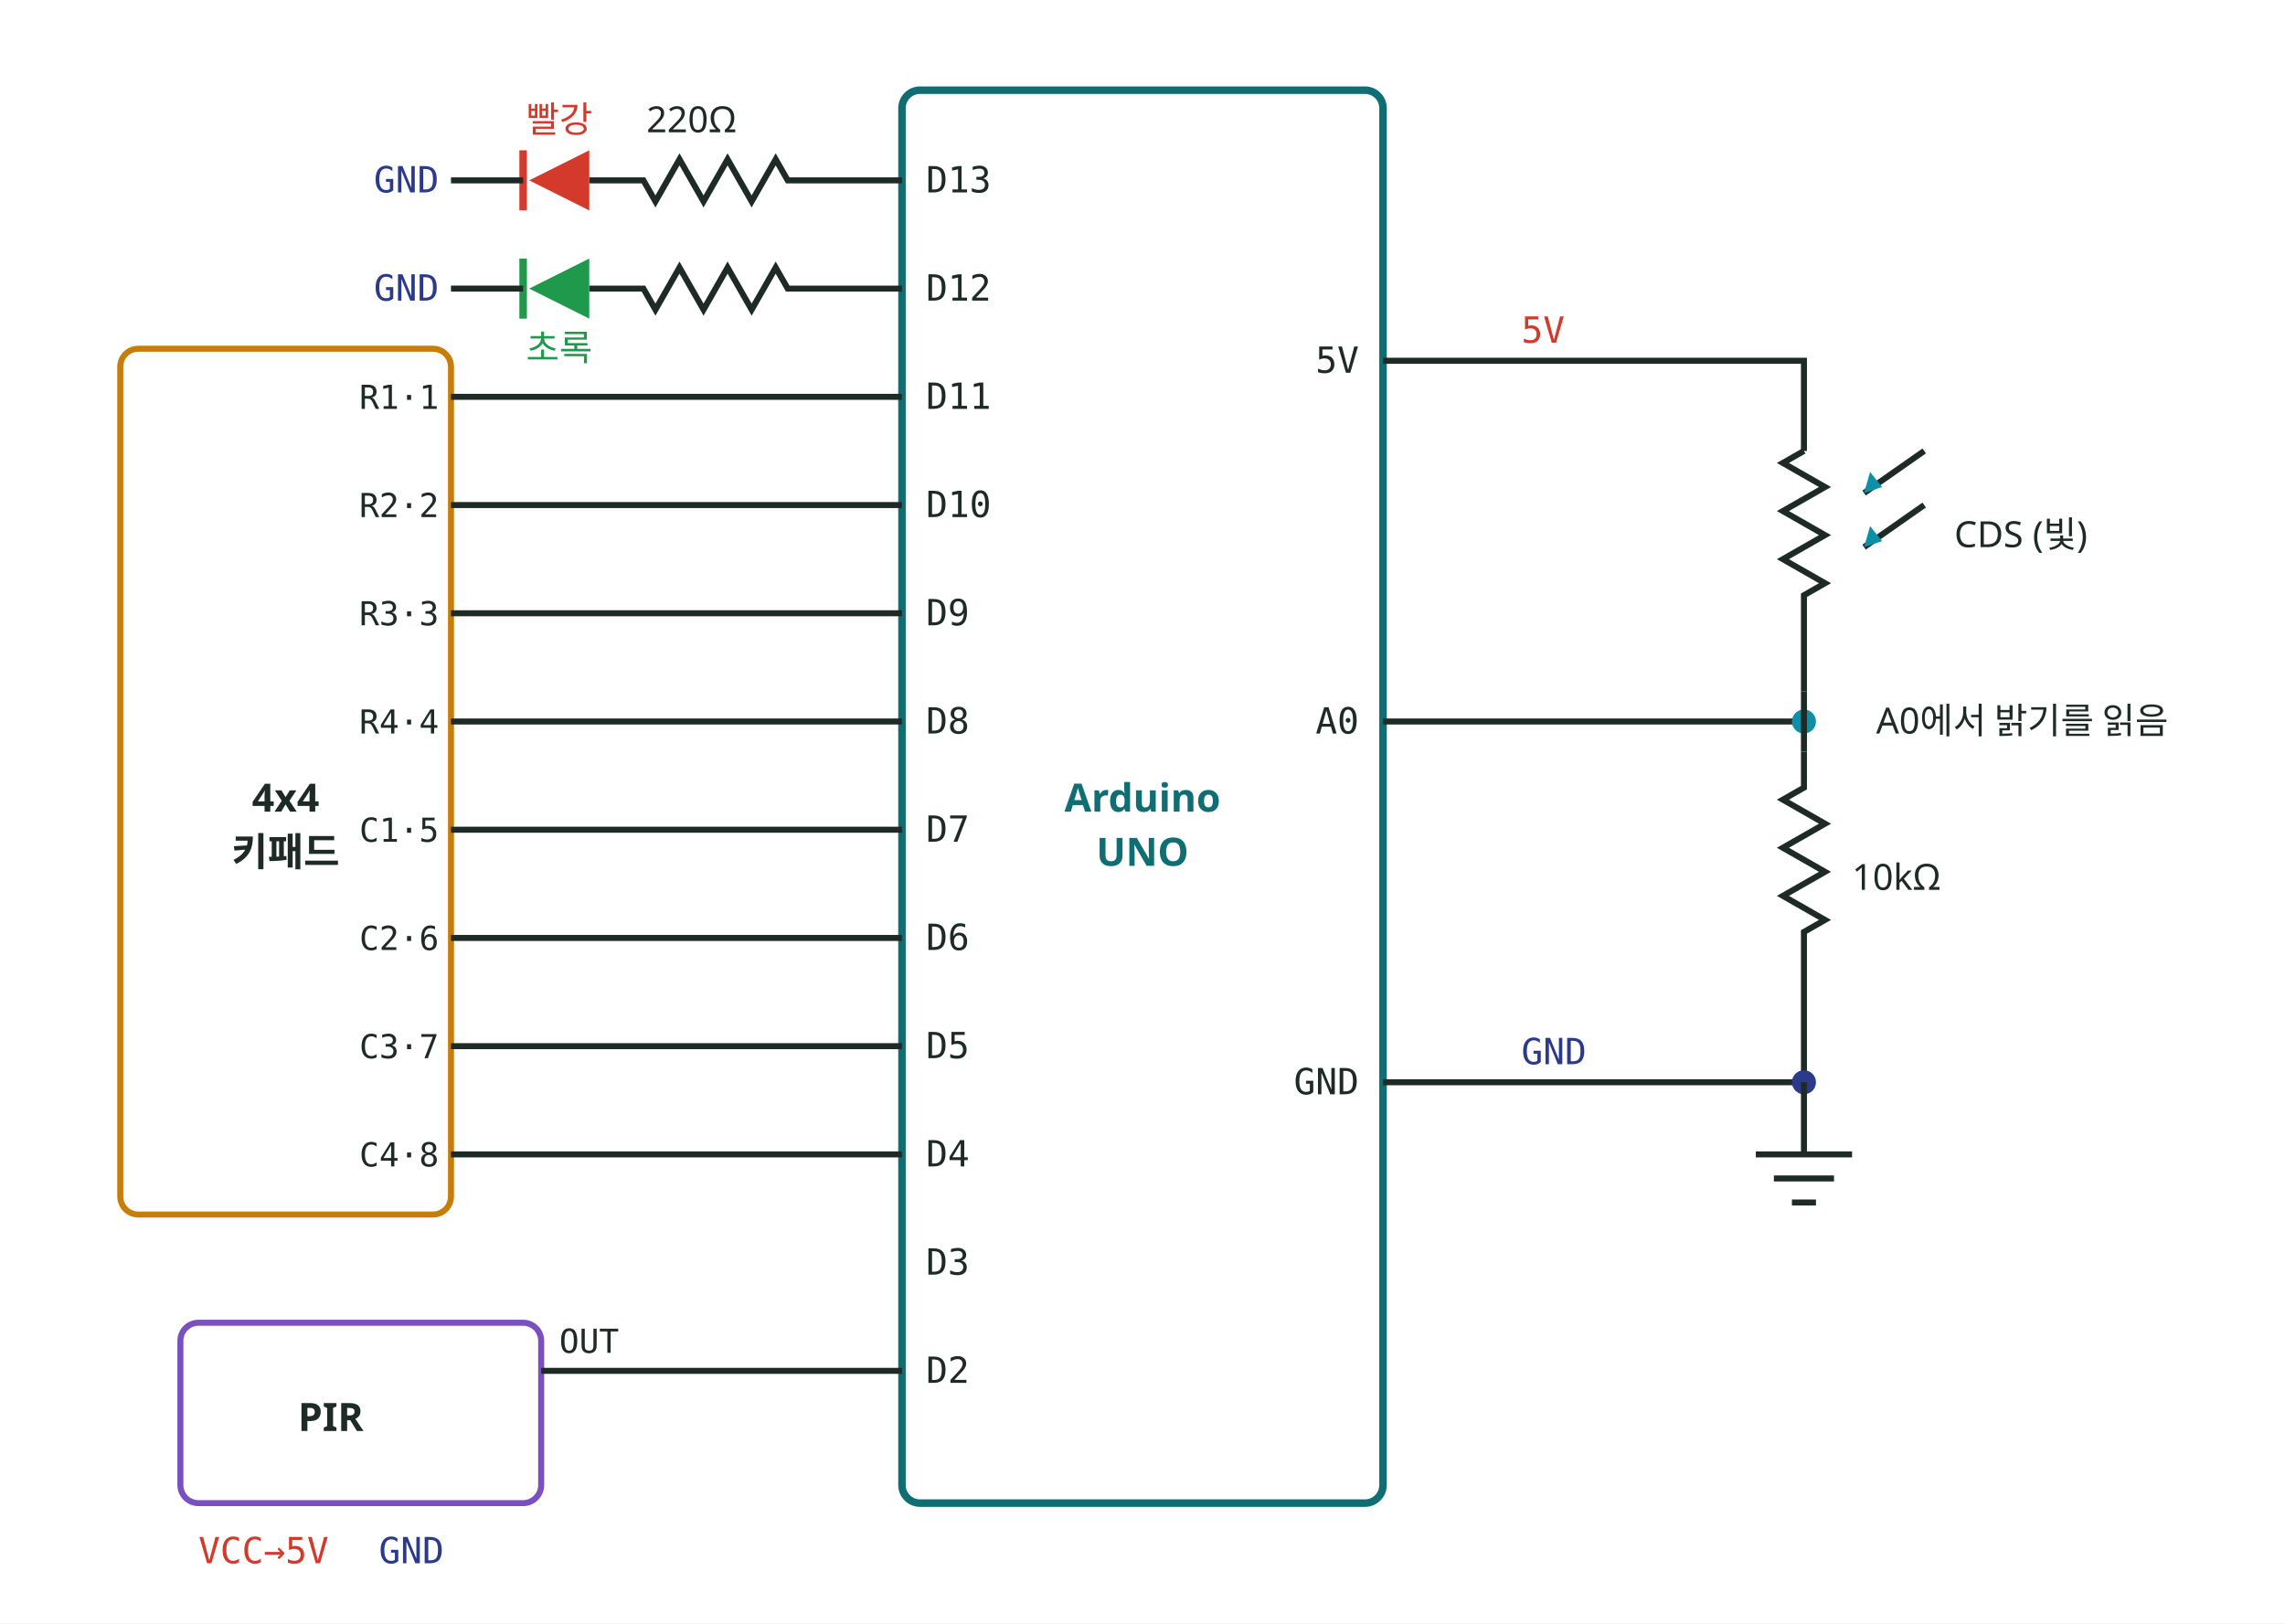
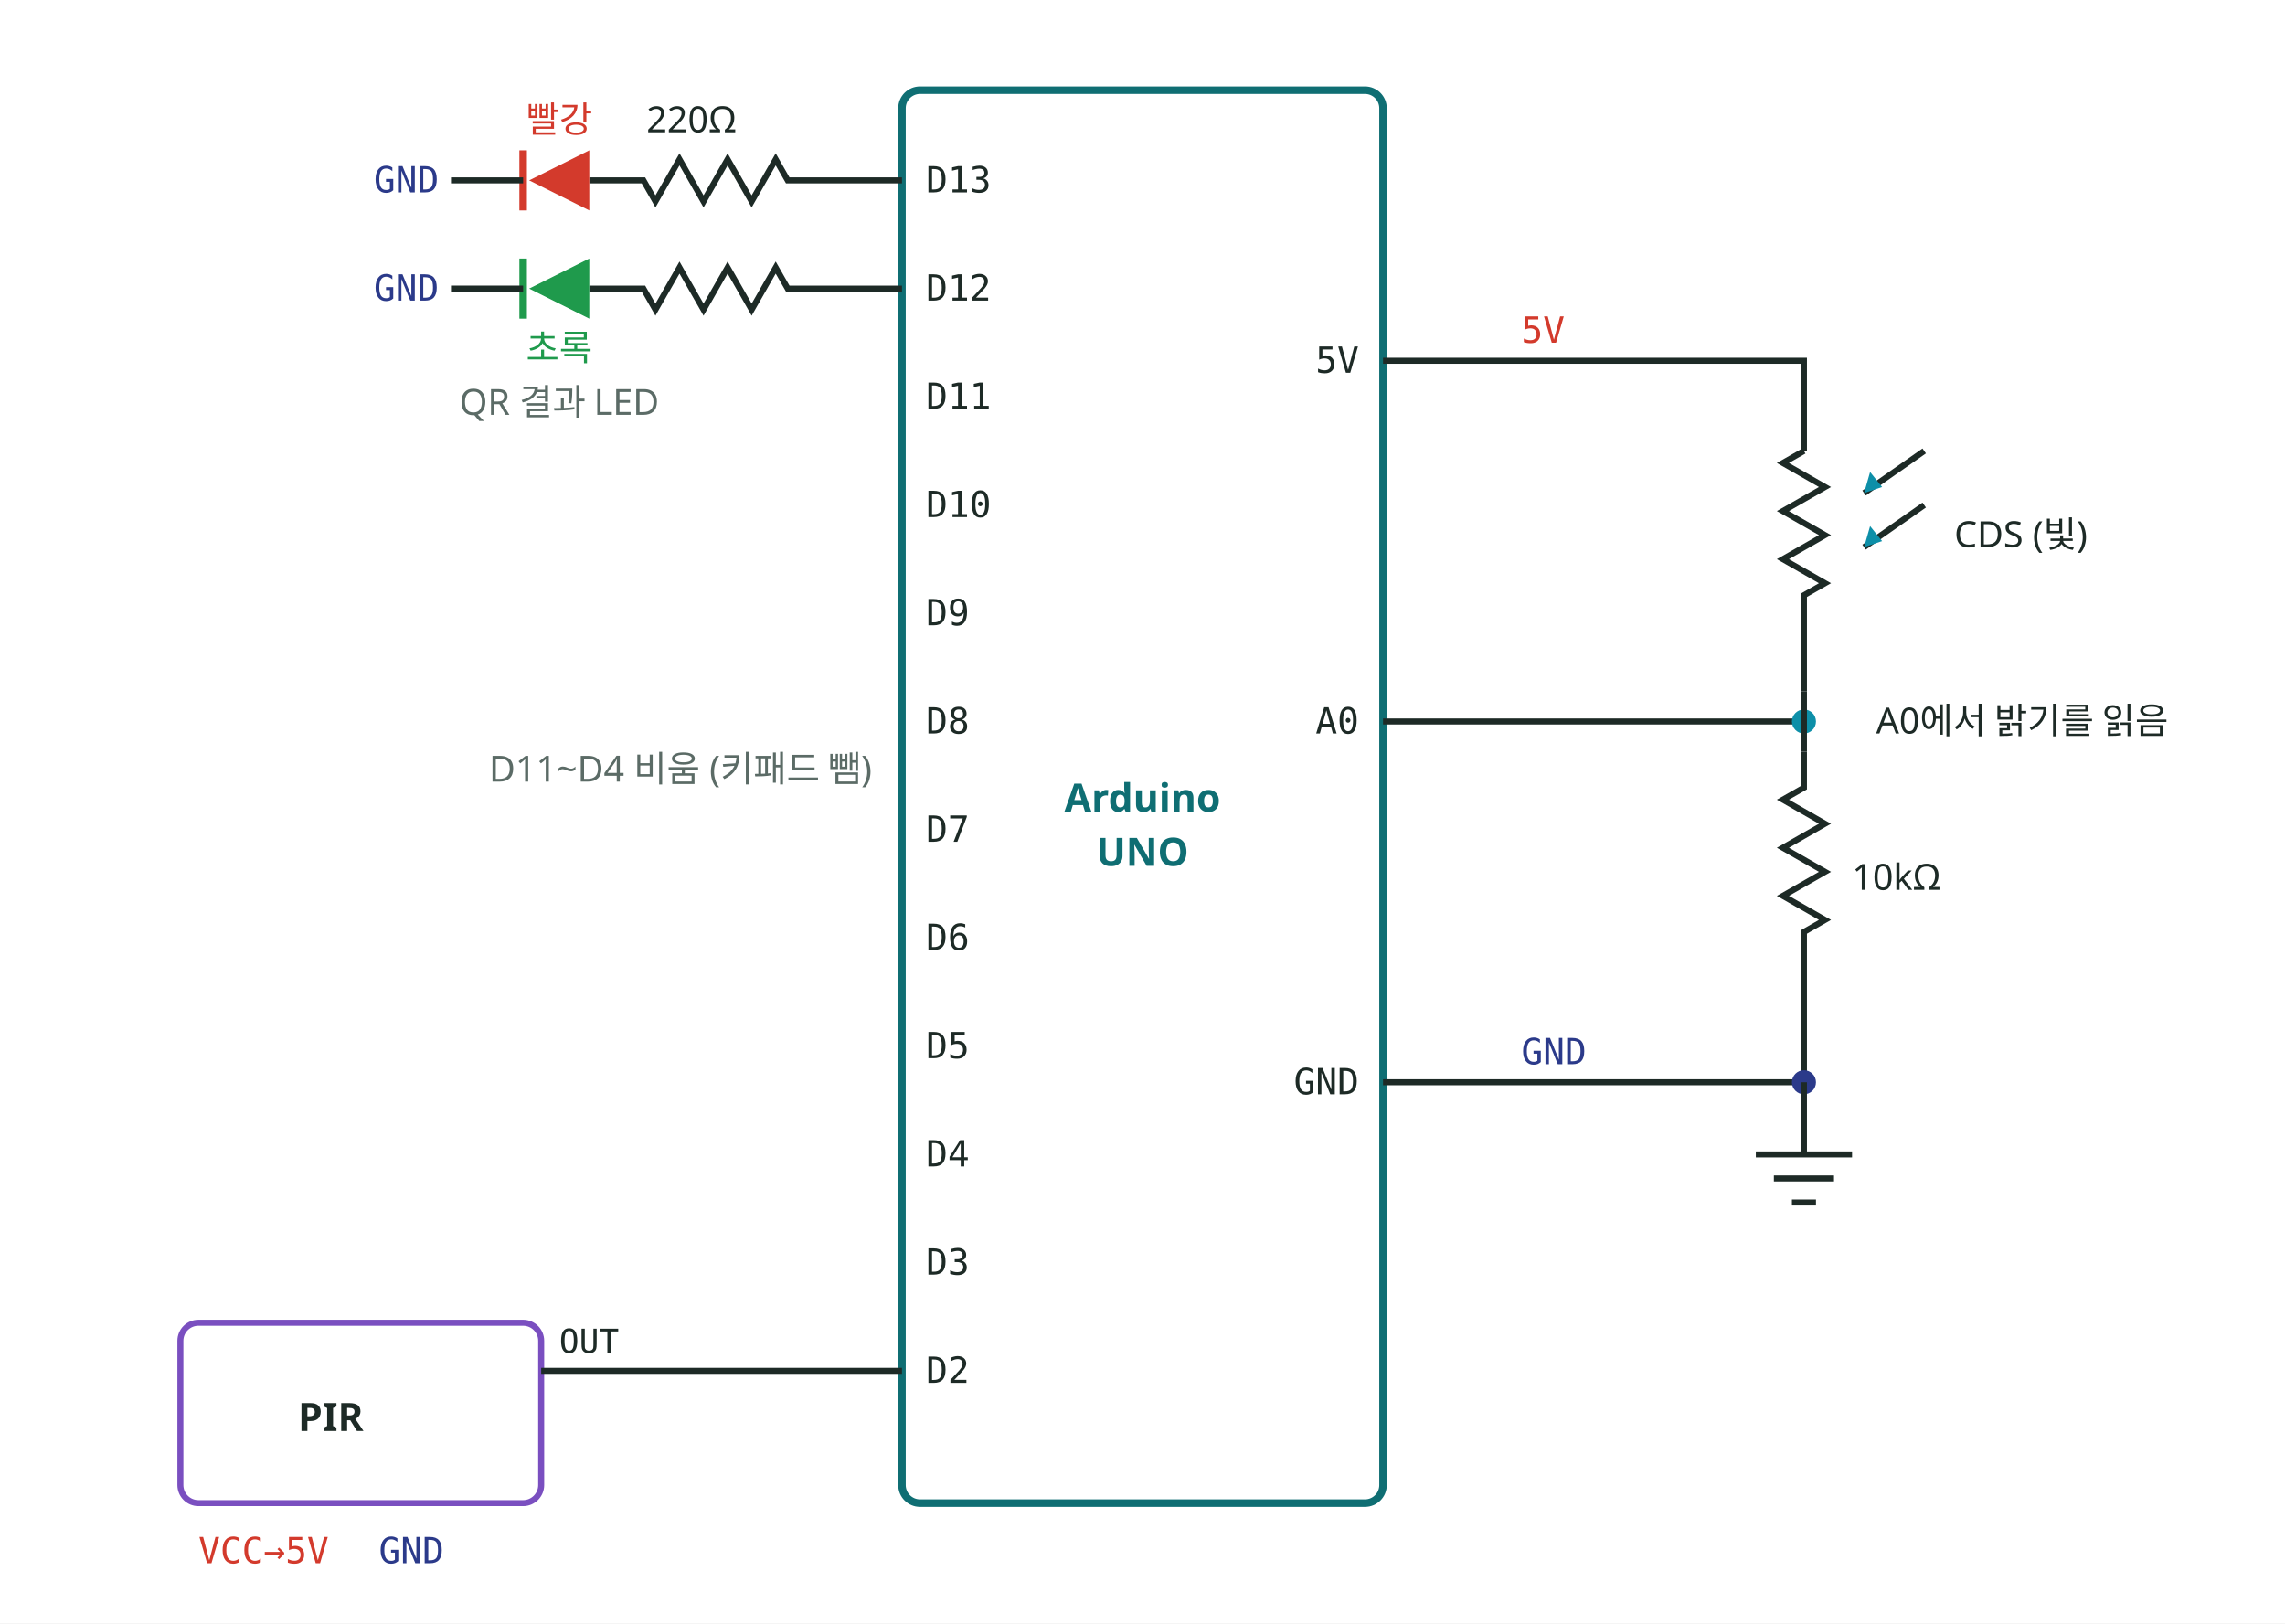
<svg xmlns="http://www.w3.org/2000/svg" viewBox="0 0 760 540" role="img" aria-label="우노 센서 노드 회로도">
  <rect width="100%" height="100%" fill="#ffffff" />
  <style>
      .s{fill:none;stroke:#1d2a26;stroke-width:2}
      .st{font-family:'Apple SD Gothic Neo','Malgun Gothic',sans-serif;font-size:12px;fill:#1d2a26}
      .sm{font-family:ui-monospace,Menlo,monospace;font-size:12px;fill:#1d2a26}
      .sb{font-family:'Apple SD Gothic Neo','Malgun Gothic',sans-serif;font-size:13px;font-weight:700;fill:#1d2a26}
      .net{font-family:ui-monospace,Menlo,monospace;font-size:12px;font-weight:500}
    </style>
  <rect x="300" y="30" width="160" height="470" rx="6" fill="none" stroke="#0f6e73" stroke-width="2.5" />
  <text class="sb" x="380" y="270" text-anchor="middle" style="fill:#0f6e73">Arduino</text>
  <text class="sb" x="380" y="288" text-anchor="middle" style="fill:#0f6e73">UNO</text>
  <g class="sm">
    <text x="308" y="64">D13</text>
    <text x="308" y="100">D12</text>
    <text x="308" y="136">D11</text>
    <text x="308" y="172">D10</text>
    <text x="308" y="208">D9</text>
    <text x="308" y="244">D8</text>
    <text x="308" y="280">D7</text>
    <text x="308" y="316">D6</text>
    <text x="308" y="352">D5</text>
    <text x="308" y="388">D4</text>
    <text x="308" y="424">D3</text>
    <text x="308" y="460">D2</text>
    <text x="452" y="124" text-anchor="end">5V</text>
    <text x="452" y="244" text-anchor="end">A0</text>
    <text x="452" y="364" text-anchor="end">GND</text>
  </g>
  <g>
    <path class="s" d="M300 60 H262 l-4 -7 l-8 14 l-8 -14 l-8 14 l-8 -14 l-8 14 l-4 -7 H196" stroke="#d33a2c" />
    <path d="M196 50 V70 L176 60 Z" fill="#d33a2c" />
    <line x1="174" y1="50" x2="174" y2="70" stroke="#d33a2c" stroke-width="2.5" />
    <path class="s" d="M174 60 H150" stroke="#d33a2c" />
    <text class="net" x="146" y="64" text-anchor="end" style="fill:#2b3a8a">GND</text>
    <text class="st" x="230" y="44" text-anchor="middle">220Ω</text>
    <text class="st" x="186" y="44" text-anchor="middle" style="fill:#d33a2c">빨강</text>
    <path class="s" d="M300 96 H262 l-4 -7 l-8 14 l-8 -14 l-8 14 l-8 -14 l-8 14 l-4 -7 H196" stroke="#1f9a4c" />
    <path d="M196 86 V106 L176 96 Z" fill="#1f9a4c" />
    <line x1="174" y1="86" x2="174" y2="106" stroke="#1f9a4c" stroke-width="2.5" />
    <path class="s" d="M174 96 H150" stroke="#1f9a4c" />
    <text class="net" x="146" y="100" text-anchor="end" style="fill:#2b3a8a">GND</text>
    <text class="st" x="186" y="120" text-anchor="middle" style="fill:#1f9a4c">초록</text>
+     <text class="st" x="186" y="138" text-anchor="middle" style="fill:#5b6b66">QR 결과 LED</text>
  </g>
-   <rect x="40" y="116" width="110" height="288" rx="6" fill="none" stroke="#c77d0a" stroke-width="2" />
-   <text class="sb" x="95" y="270" text-anchor="middle">4x4</text>
-   <text class="sb" x="95" y="288" text-anchor="middle">키패드</text>
-   <g stroke="#c77d0a" class="s">
-     <path d="M150 132 H300" />
-     <path d="M150 168 H300" />
-     <path d="M150 204 H300" />
-     <path d="M150 240 H300" />
-     <path d="M150 276 H300" />
-     <path d="M150 312 H300" />
-     <path d="M150 348 H300" />
-     <path d="M150 384 H300" />
-   </g>
-   <g class="sm" text-anchor="end" style="font-size:11px">
-     <text x="146" y="136">R1·1</text>
-     <text x="146" y="172">R2·2</text>
-     <text x="146" y="208">R3·3</text>
-     <text x="146" y="244">R4·4</text>
-     <text x="146" y="280">C1·5</text>
-     <text x="146" y="316">C2·6</text>
-     <text x="146" y="352">C3·7</text>
-     <text x="146" y="388">C4·8</text>
-   </g>
+   <text class="st" x="290" y="260" text-anchor="end" style="fill:#5b6b66">D11~D4 비움 (키패드 뺌)</text>
  <rect x="60" y="440" width="120" height="60" rx="6" fill="none" stroke="#7a4fc0" stroke-width="2" />
  <text class="sb" x="110" y="476" text-anchor="middle">PIR</text>
  <path class="s" d="M180 456 H300" stroke="#7a4fc0" />
  <text class="sm" x="186" y="450" style="font-size:11px">OUT</text>
  <text class="net" x="66" y="520" style="fill:#d33a2c">VCC→5V</text>
  <text class="net" x="126" y="520" style="fill:#2b3a8a">GND</text>
  <path class="s" d="M460 120 H600 V150" stroke="#d33a2c" />
  <path class="s" d="M600 150 l-7 4 l14 8 l-14 8 l14 8 l-14 8 l14 8 l-7 4 V230" stroke="#0d8fa8" />
  <path class="s" d="M640 150 l-20 14 M640 168 l-20 14" stroke="#0d8fa8" />
  <path d="M620 164 l2 -7 l4 5 Z M620 182 l2 -7 l4 5 Z" fill="#0d8fa8" />
  <text class="st" x="650" y="182">CDS (빛)</text>
  <path class="s" d="M460 240 H600" stroke="#0d8fa8" />
  <circle cx="600" cy="240" r="4" fill="#0d8fa8" />
  <path class="s" d="M600 230 V250" stroke="#0d8fa8" />
  <path class="s" d="M600 250 V262 l-7 4 l14 8 l-14 8 l14 8 l-14 8 l14 8 l-7 4 V360" stroke="#2b3a8a" />
  <text class="st" x="616" y="296">10kΩ</text>
  <path class="s" d="M460 360 H600" stroke="#2b3a8a" />
  <circle cx="600" cy="360" r="4" fill="#2b3a8a" />
  <path class="s" d="M600 360 V384 M584 384 H616 M590 392 H610 M596 400 H604" stroke="#2b3a8a" />
  <text class="st" x="624" y="244">A0에서 밝기를 읽음</text>
  <text class="net" x="506" y="114" style="fill:#d33a2c">5V</text>
  <text class="net" x="506" y="354" style="fill:#2b3a8a">GND</text>
</svg>
